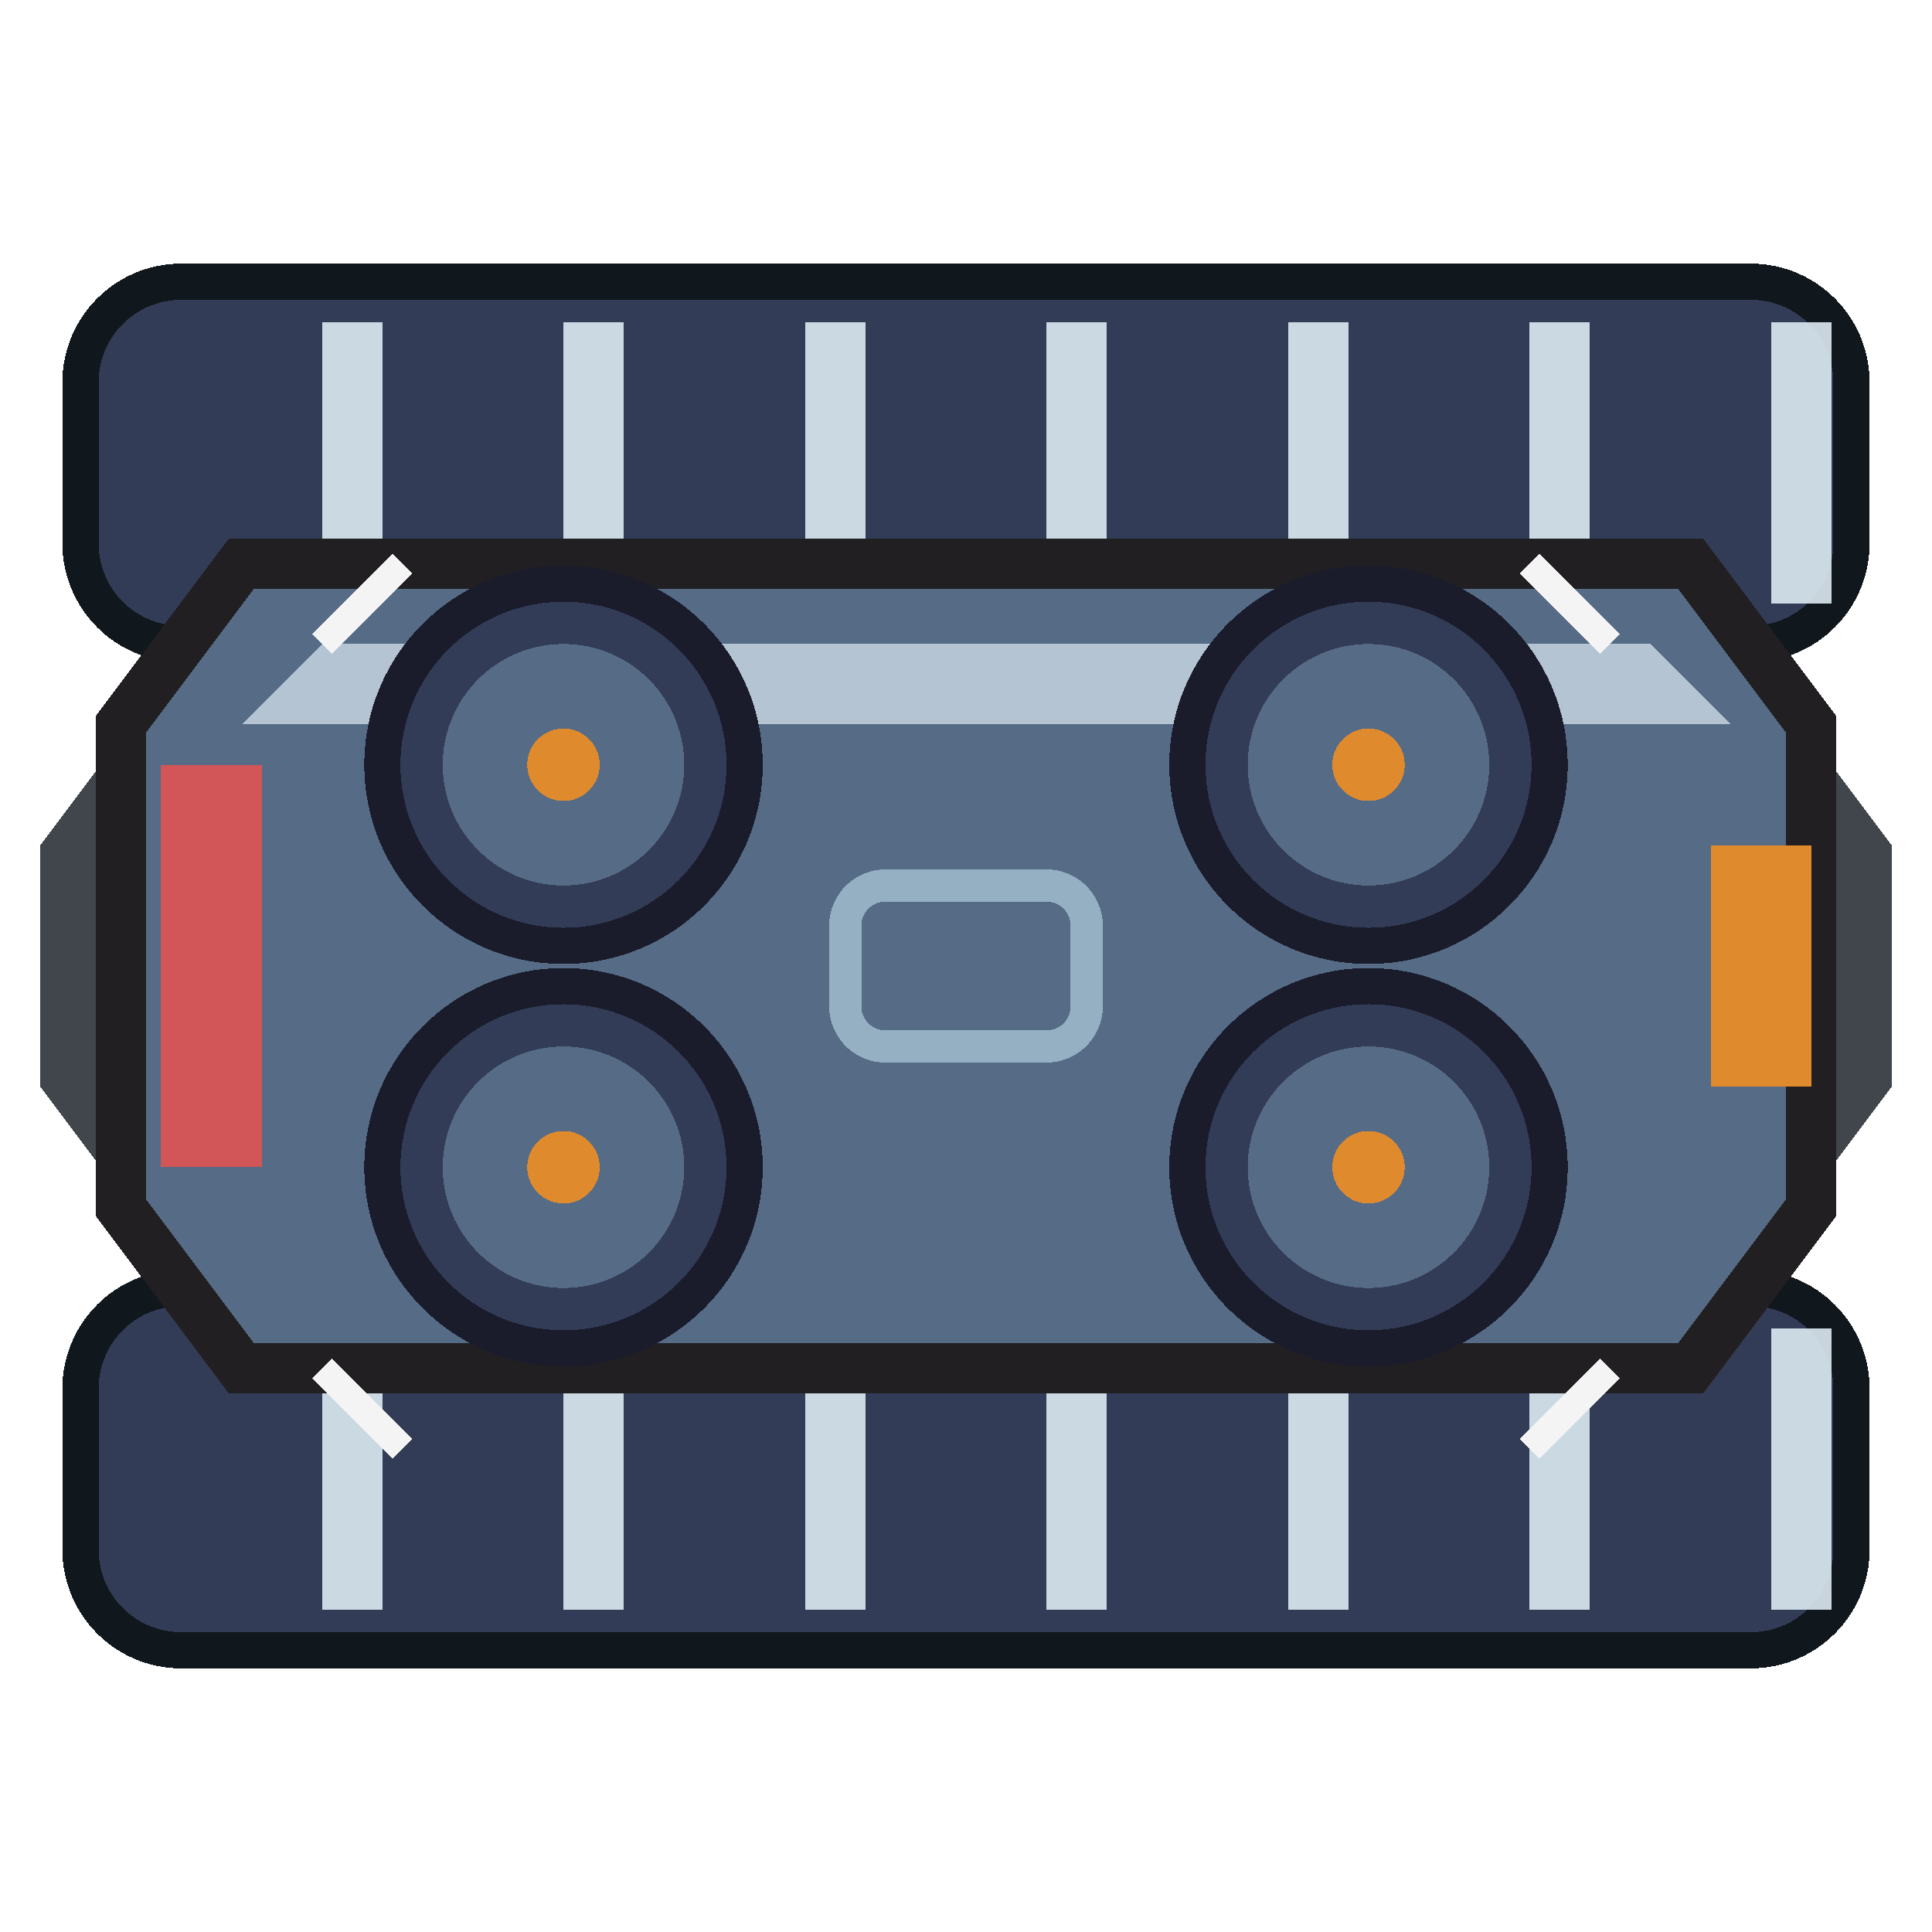
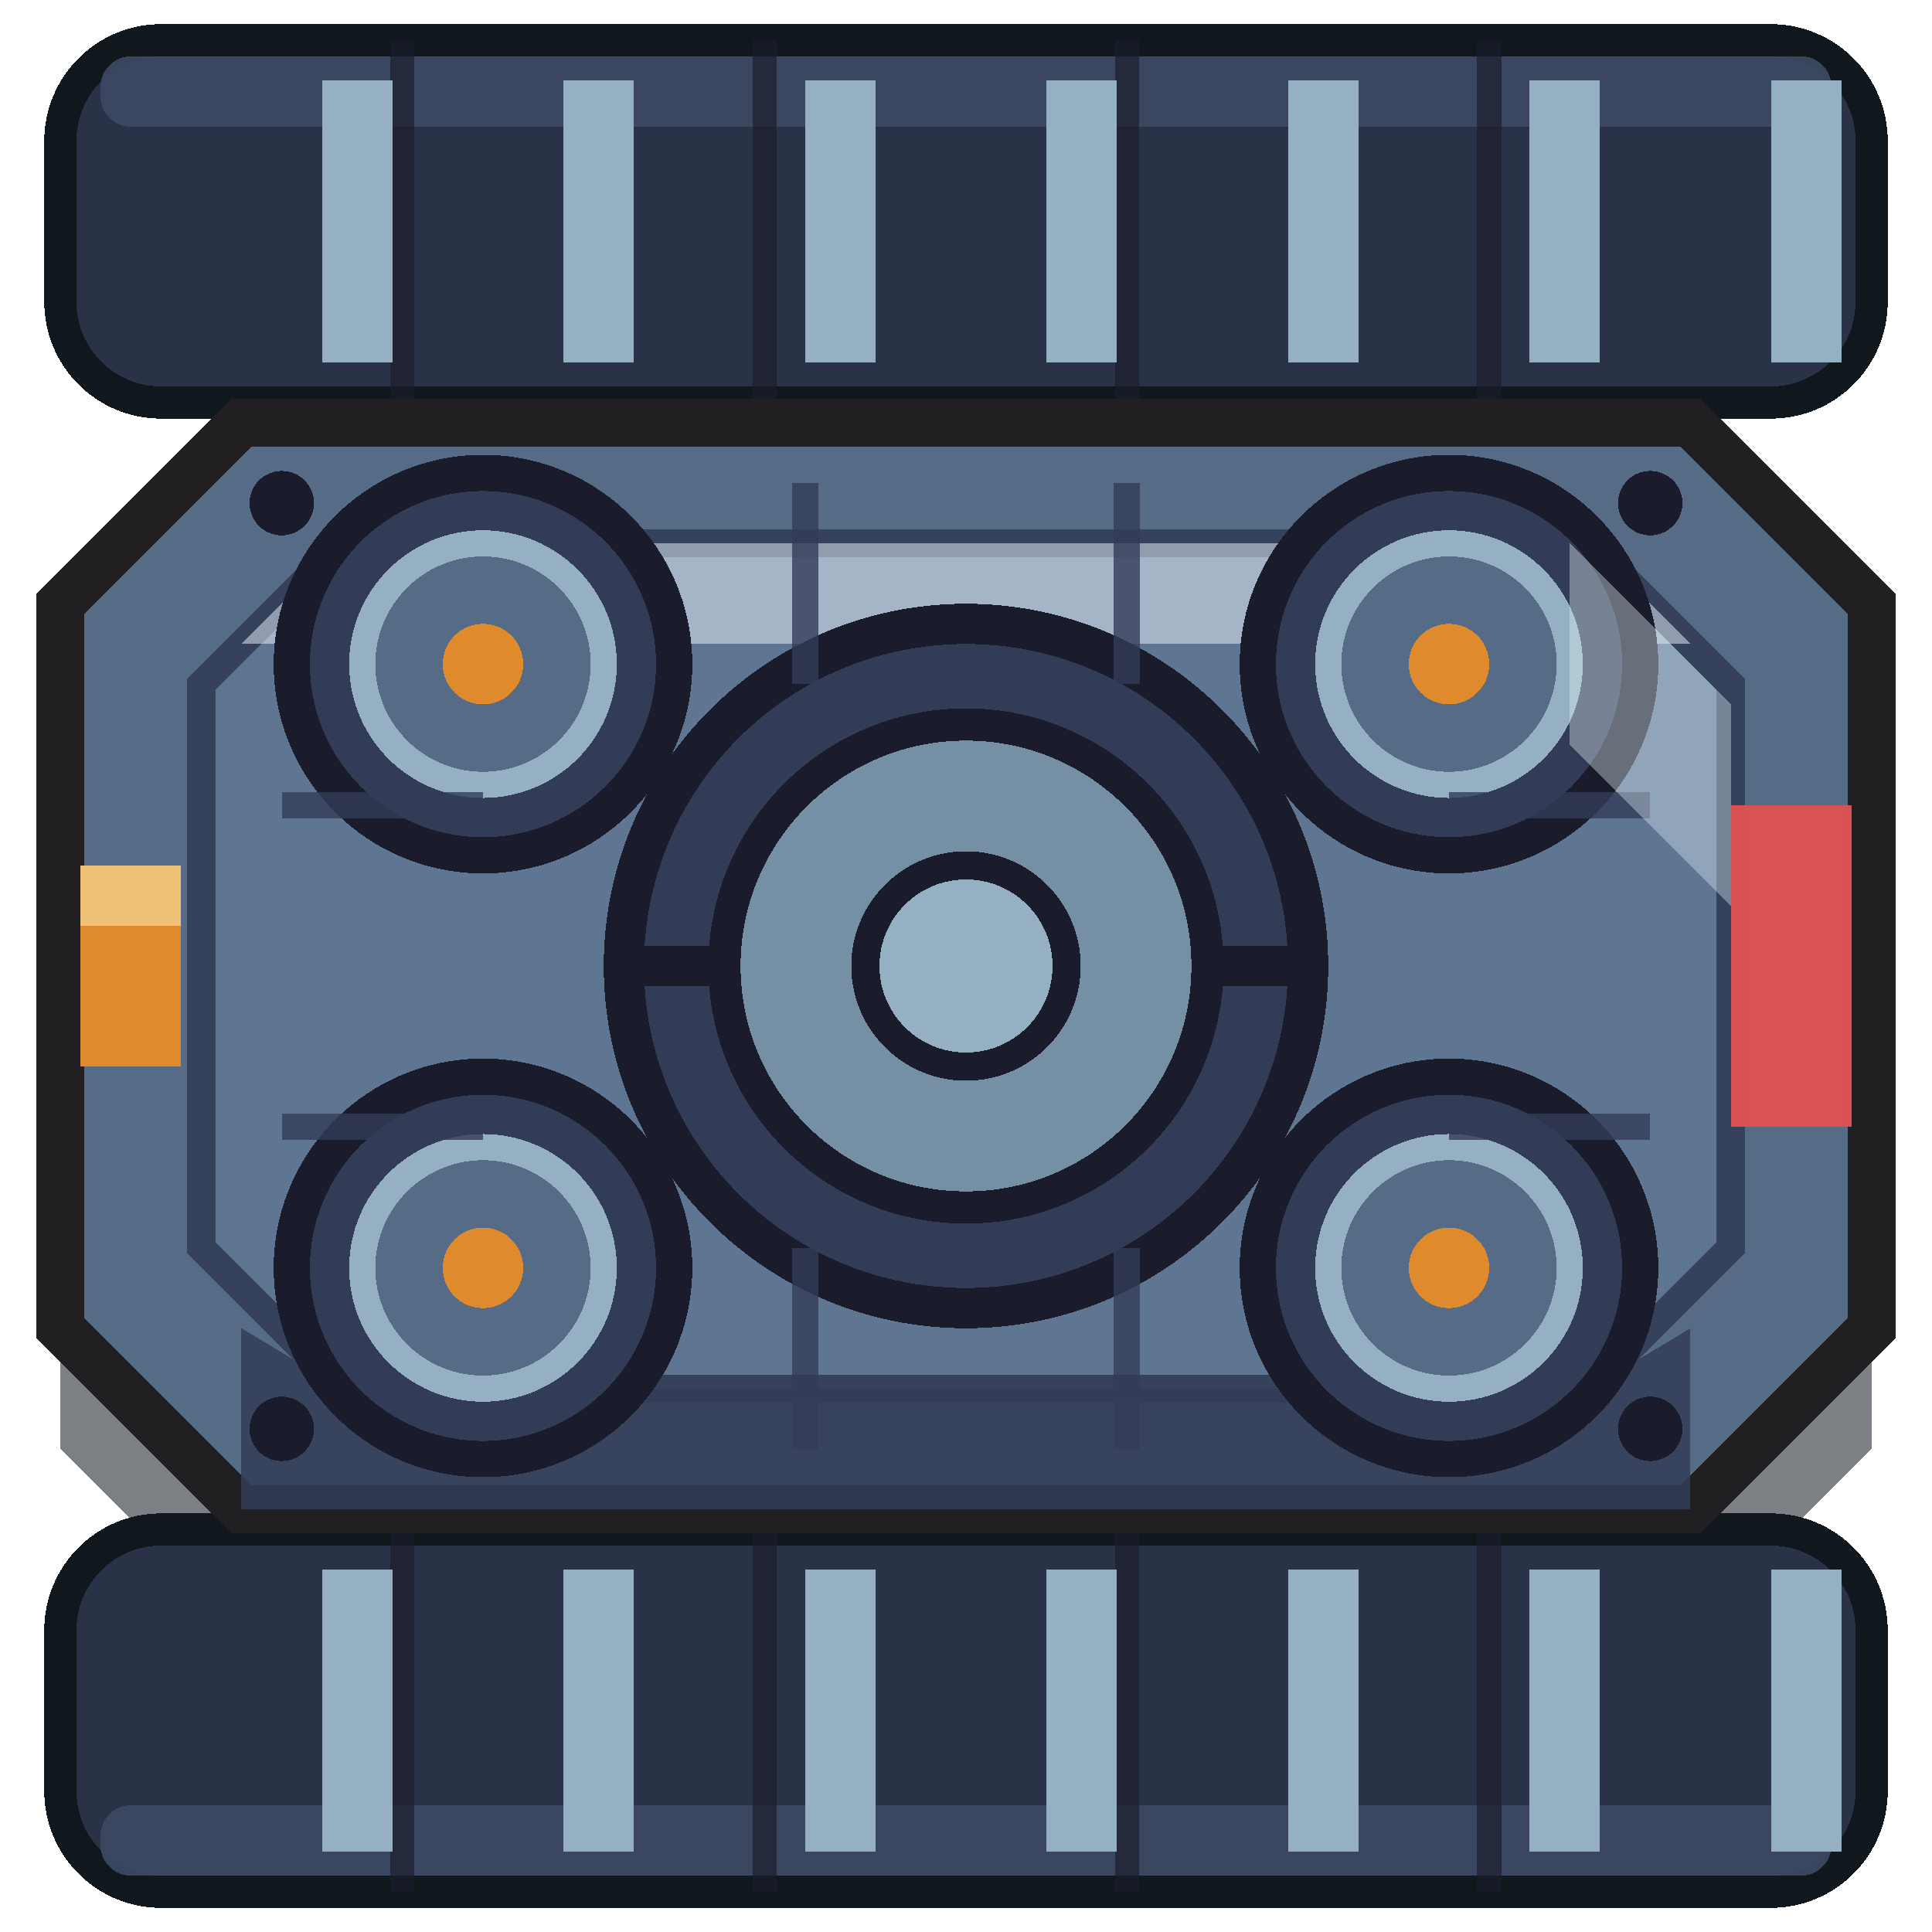
<svg xmlns="http://www.w3.org/2000/svg" width="96" height="96" viewBox="0 0 96 96" shape-rendering="crispEdges">
-   <path d="M8 34h80l6 8v12l-6 8H8L2 54V42Z" fill="#111820" opacity=".8" />
-   <g stroke="#10171d" stroke-width="1.8">
-     <rect x="4" y="14" width="88" height="18" rx="5" fill="#333c57" />
-     <rect x="4" y="64" width="88" height="18" rx="5" fill="#333c57" />
+   <path d="M12 27H84L93 36V72L84 81H12L3 72V36Z" fill="#111820" opacity=".55" />
+   <g>
+     <rect x="3" y="2" width="90" height="18" rx="5" fill="#2a3247" stroke="#10171d" stroke-width="1.6" />
+     <rect x="3" y="76" width="90" height="18" rx="5" fill="#2a3247" stroke="#10171d" stroke-width="1.6" />
+     <rect x="5" y="2.8" width="86" height="3.5" rx="1.5" fill="#3d4964" opacity=".9" />
+     <rect x="5" y="89.7" width="86" height="3.5" rx="1.5" fill="#3d4964" opacity=".9" />
+     <path d="M20 2v18M38 2v18M56 2v18M74 2v18" stroke="#1a1c2c" stroke-width="1.2" opacity=".7" />
+     <path d="M20 76v18M38 76v18M56 76v18M74 76v18" stroke="#1a1c2c" stroke-width="1.2" opacity=".7" />
+     <g fill="#94b0c2">
+       <path d="M16 4h3.5v14h-3.5zM28 4h3.5v14h-3.5zM40 4h3.5v14h-3.5zM52 4h3.5v14h-3.5zM64 4h3.5v14h-3.5zM76 4h3.5v14h-3.5zM88 4h3.5v14h-3.5z" />
+       <path d="M16 78h3.5v14h-3.5zM28 78h3.5v14h-3.5zM40 78h3.5v14h-3.5zM52 78h3.5v14h-3.5zM64 78h3.5v14h-3.5zM76 78h3.5v14h-3.5zM88 78h3.5v14h-3.5z" />
+     </g>
  </g>
-   <g fill="#dceaf2" opacity=".9">
-     <path d="M16 16h3v14h-3zm12 0h3v14h-3zm12 0h3v14h-3zm12 0h3v14h-3zm12 0h3v14h-3zm12 0h3v14h-3zm12 0h3v14h-3z" />
-     <path d="M16 66h3v14h-3zm12 0h3v14h-3zm12 0h3v14h-3zm12 0h3v14h-3zm12 0h3v14h-3zm12 0h3v14h-3zm12 0h3v14h-3z" />
+   <path d="M12 21H84L93 30V66L84 75H12L3 66V30Z" fill="#566c86" stroke="#211f22" stroke-width="2.4" />
+   <path d="M17 27H79L86 34V62L79 69H17L10 62V34Z" fill="#5f7794" stroke="#333c57" stroke-width="1.4" opacity=".9" />
+   <path d="M17 27H79L84 32H12Z" fill="#dceaf2" opacity=".55" />
+   <path d="M12 66L17 69H79L84 66V75H12Z" fill="#333c57" opacity=".85" />
+   <circle cx="48" cy="48" r="17" fill="#333c57" stroke="#1a1c2c" stroke-width="2" />
+   <circle cx="48" cy="48" r="12" fill="#7590a4" stroke="#1a1c2c" stroke-width="1.6" />
+   <circle cx="48" cy="48" r="5" fill="#94b0c2" stroke="#1a1c2c" stroke-width="1.4" />
+   <path d="M31 48h5M60 48h5" stroke="#1a1c2c" stroke-width="2" />
+   <circle cx="24" cy="33" r="9.5" fill="#333c57" stroke="#1a1c2c" stroke-width="1.8" />
+   <circle cx="24" cy="33" r="6" fill="#566c86" stroke="#94b0c2" stroke-width="1.3" />
+   <circle cx="24" cy="33" r="2" fill="#e08a2e" />
+   <circle cx="72" cy="33" r="9.5" fill="#333c57" stroke="#1a1c2c" stroke-width="1.8" />
+   <circle cx="72" cy="33" r="6" fill="#566c86" stroke="#94b0c2" stroke-width="1.3" />
+   <circle cx="72" cy="33" r="2" fill="#e08a2e" />
+   <circle cx="24" cy="63" r="9.5" fill="#333c57" stroke="#1a1c2c" stroke-width="1.8" />
+   <circle cx="24" cy="63" r="6" fill="#566c86" stroke="#94b0c2" stroke-width="1.3" />
+   <circle cx="24" cy="63" r="2" fill="#e08a2e" />
+   <circle cx="72" cy="63" r="9.5" fill="#333c57" stroke="#1a1c2c" stroke-width="1.8" />
+   <circle cx="72" cy="63" r="6" fill="#566c86" stroke="#94b0c2" stroke-width="1.3" />
+   <circle cx="72" cy="63" r="2" fill="#e08a2e" />
+   <g stroke="#333c57" stroke-width="1.3" opacity=".8">
+     <path d="M40 24v10M56 24v10M40 62v10M56 62v10" />
+     <path d="M14 40h10M72 40h10M14 56h10M72 56h10" />
  </g>
-   <path d="M12 28h72l6 8v24l-6 8H12L6 60V36Z" fill="#566c86" stroke="#211f22" stroke-width="2.5" />
-   <path d="M16 32h66l4 4H12Z" fill="#dceaf2" opacity=".7" />
-   <path d="M8 38h5v20H8Z" fill="#e05252" opacity=".9" />
-   <path d="M85 42h5v12h-5Z" fill="#e08a2e" />
-   <rect x="42" y="44" width="12" height="8" rx="2" fill="#566c86" stroke="#94b0c2" stroke-width="1.6" />
-   <g stroke="#1a1c2c" stroke-width="1.8">
-     <circle cx="28" cy="38" r="9" fill="#333c57" />
-     <circle cx="68" cy="38" r="9" fill="#333c57" />
-     <circle cx="28" cy="58" r="9" fill="#333c57" />
-     <circle cx="68" cy="58" r="9" fill="#333c57" />
+   <path d="M86 40h6v16h-6Z" fill="#e05252" opacity=".95" />
+   <path d="M4 43h5v10H4Z" fill="#e08a2e" />
+   <path d="M4 43h5v3H4Z" fill="#f4d08a" opacity=".8" />
+   <g fill="#1a1c2c">
+     <circle cx="14" cy="25" r="1.6" />
+     <circle cx="82" cy="25" r="1.6" />
+     <circle cx="14" cy="71" r="1.6" />
+     <circle cx="82" cy="71" r="1.6" />
  </g>
-   <g fill="#566c86">
-     <circle cx="28" cy="38" r="6" />
-     <circle cx="68" cy="38" r="6" />
-     <circle cx="28" cy="58" r="6" />
-     <circle cx="68" cy="58" r="6" />
-   </g>
-   <g fill="#e08a2e">
-     <circle cx="28" cy="38" r="1.8" />
-     <circle cx="68" cy="38" r="1.8" />
-     <circle cx="28" cy="58" r="1.8" />
-     <circle cx="68" cy="58" r="1.8" />
-   </g>
-   <path d="M16 32l4-4m60 4-4-4m-60 40 4 4m60-4-4 4" stroke="#f4f4f4" stroke-width="1.4" />
+   <path d="M78 27l8 8v10l-8-8Z" fill="#dceaf2" opacity=".4" />
</svg>
